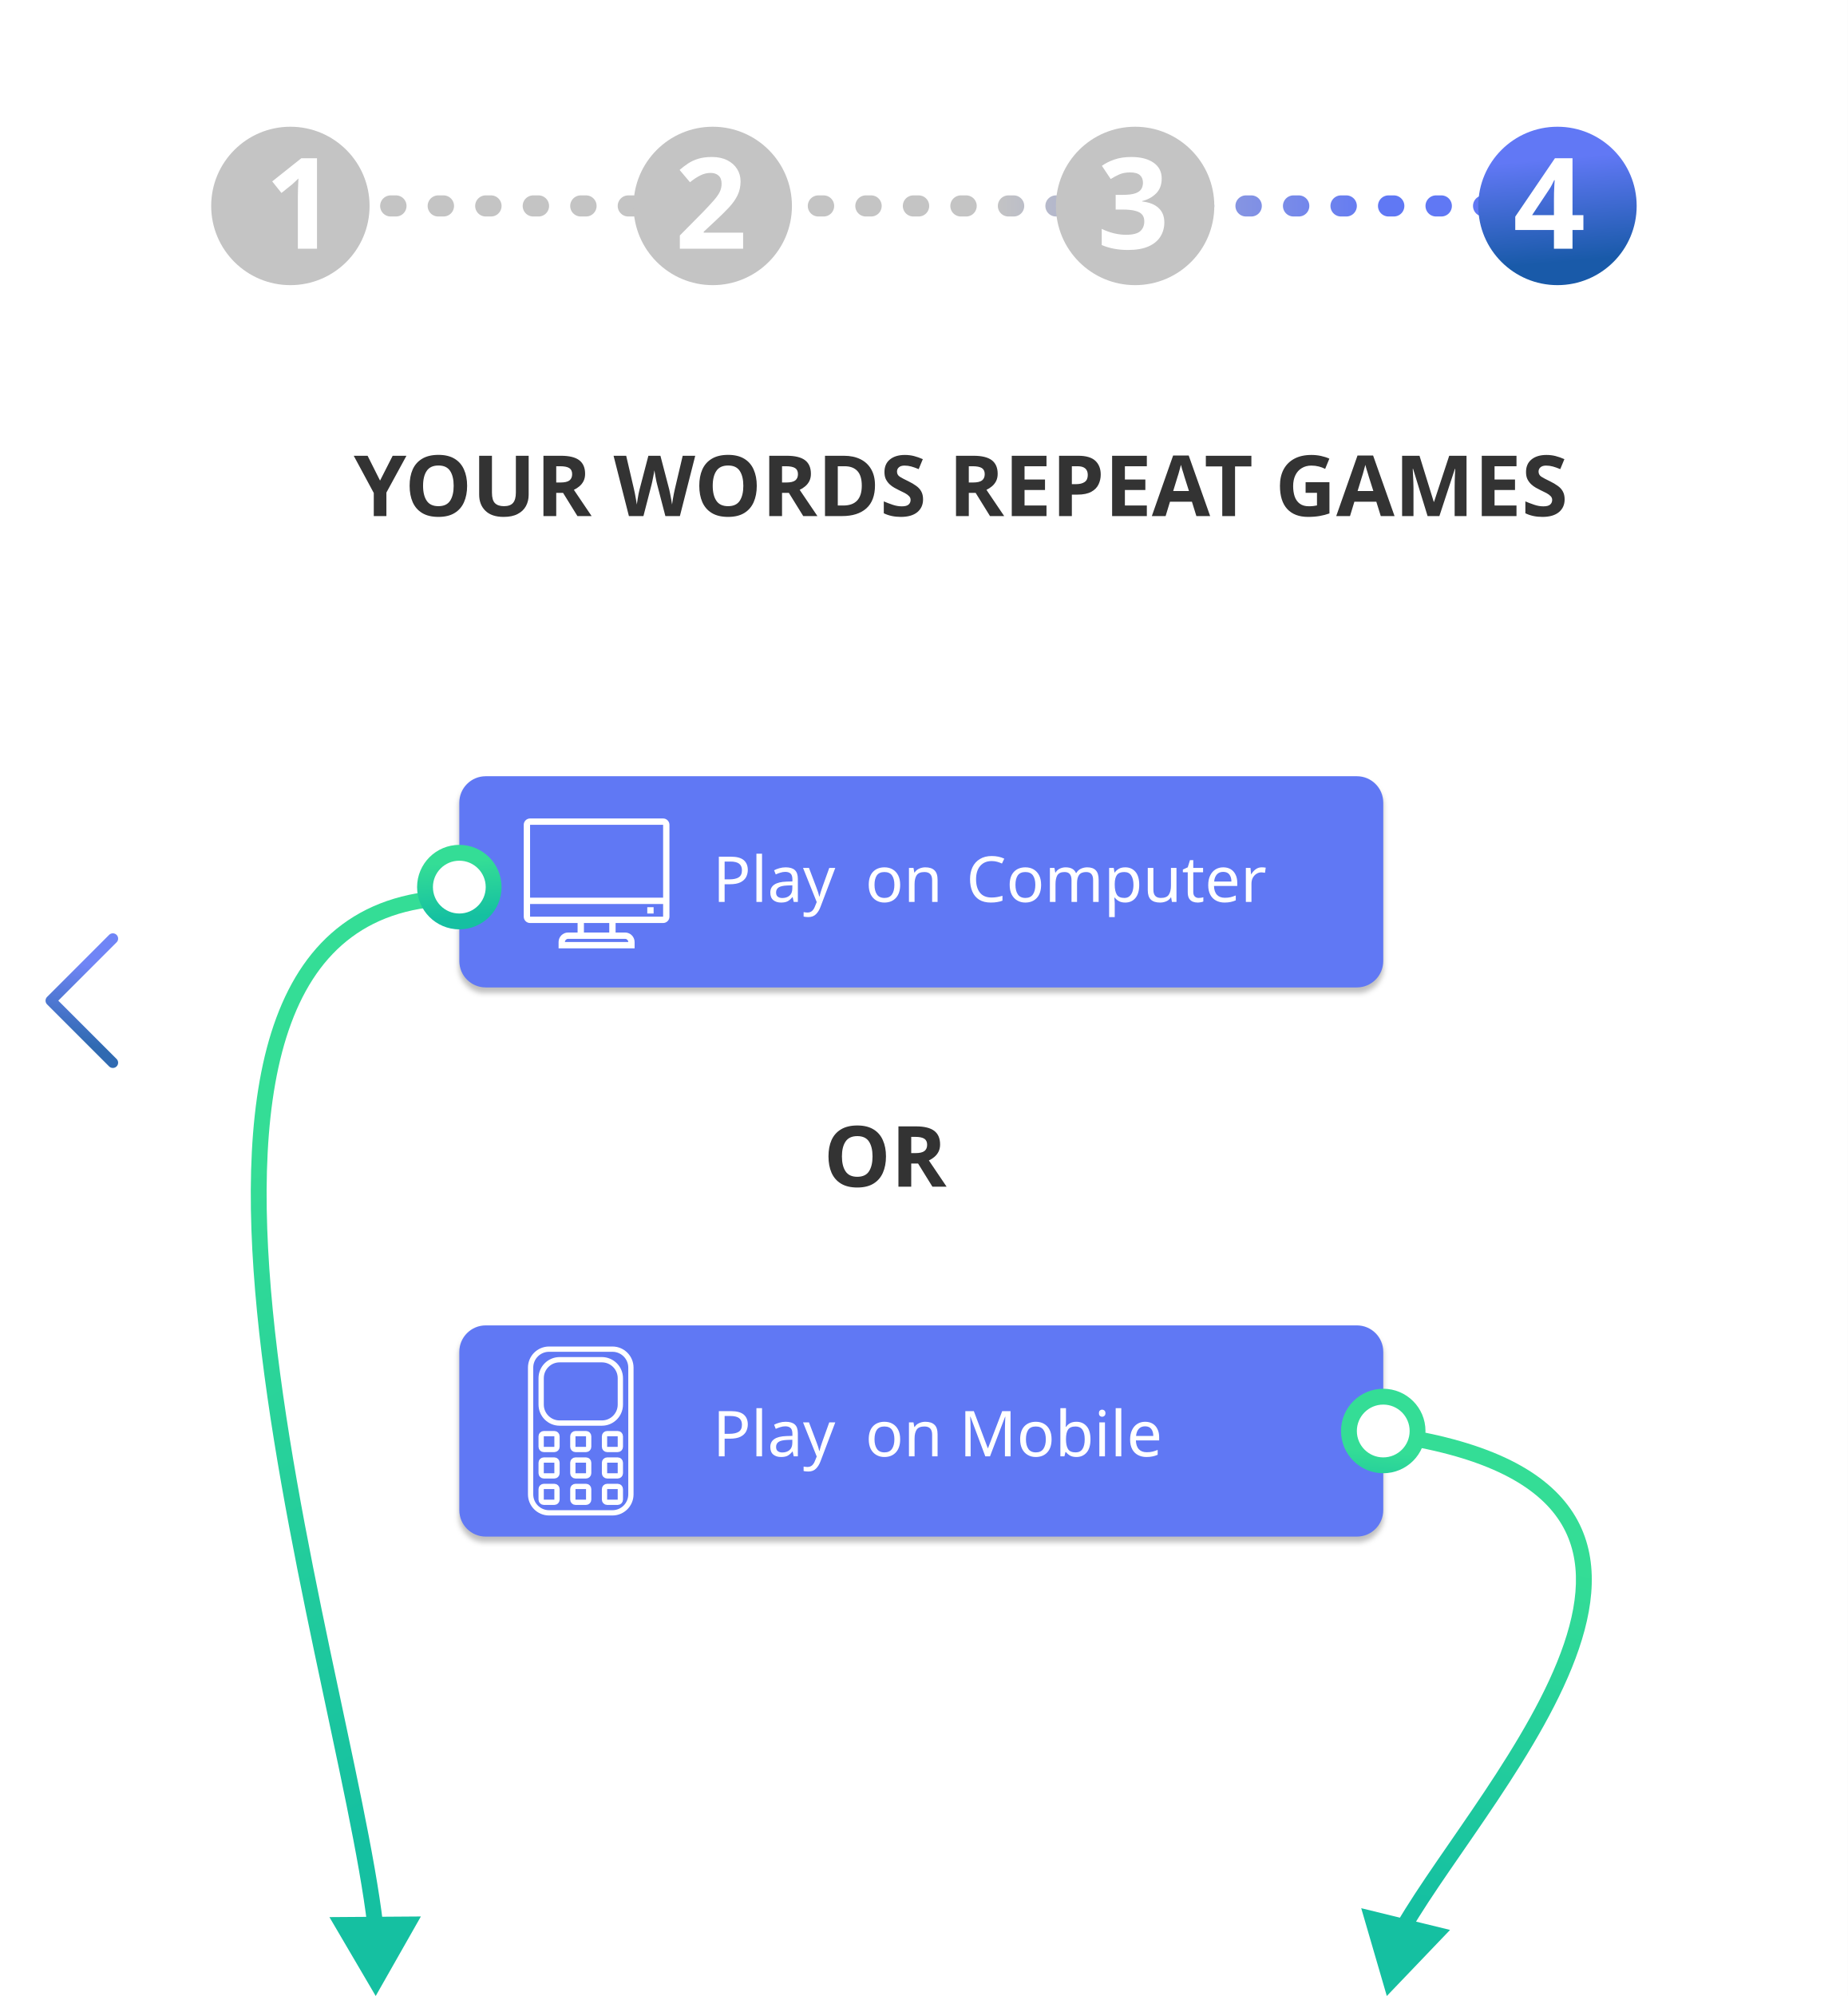
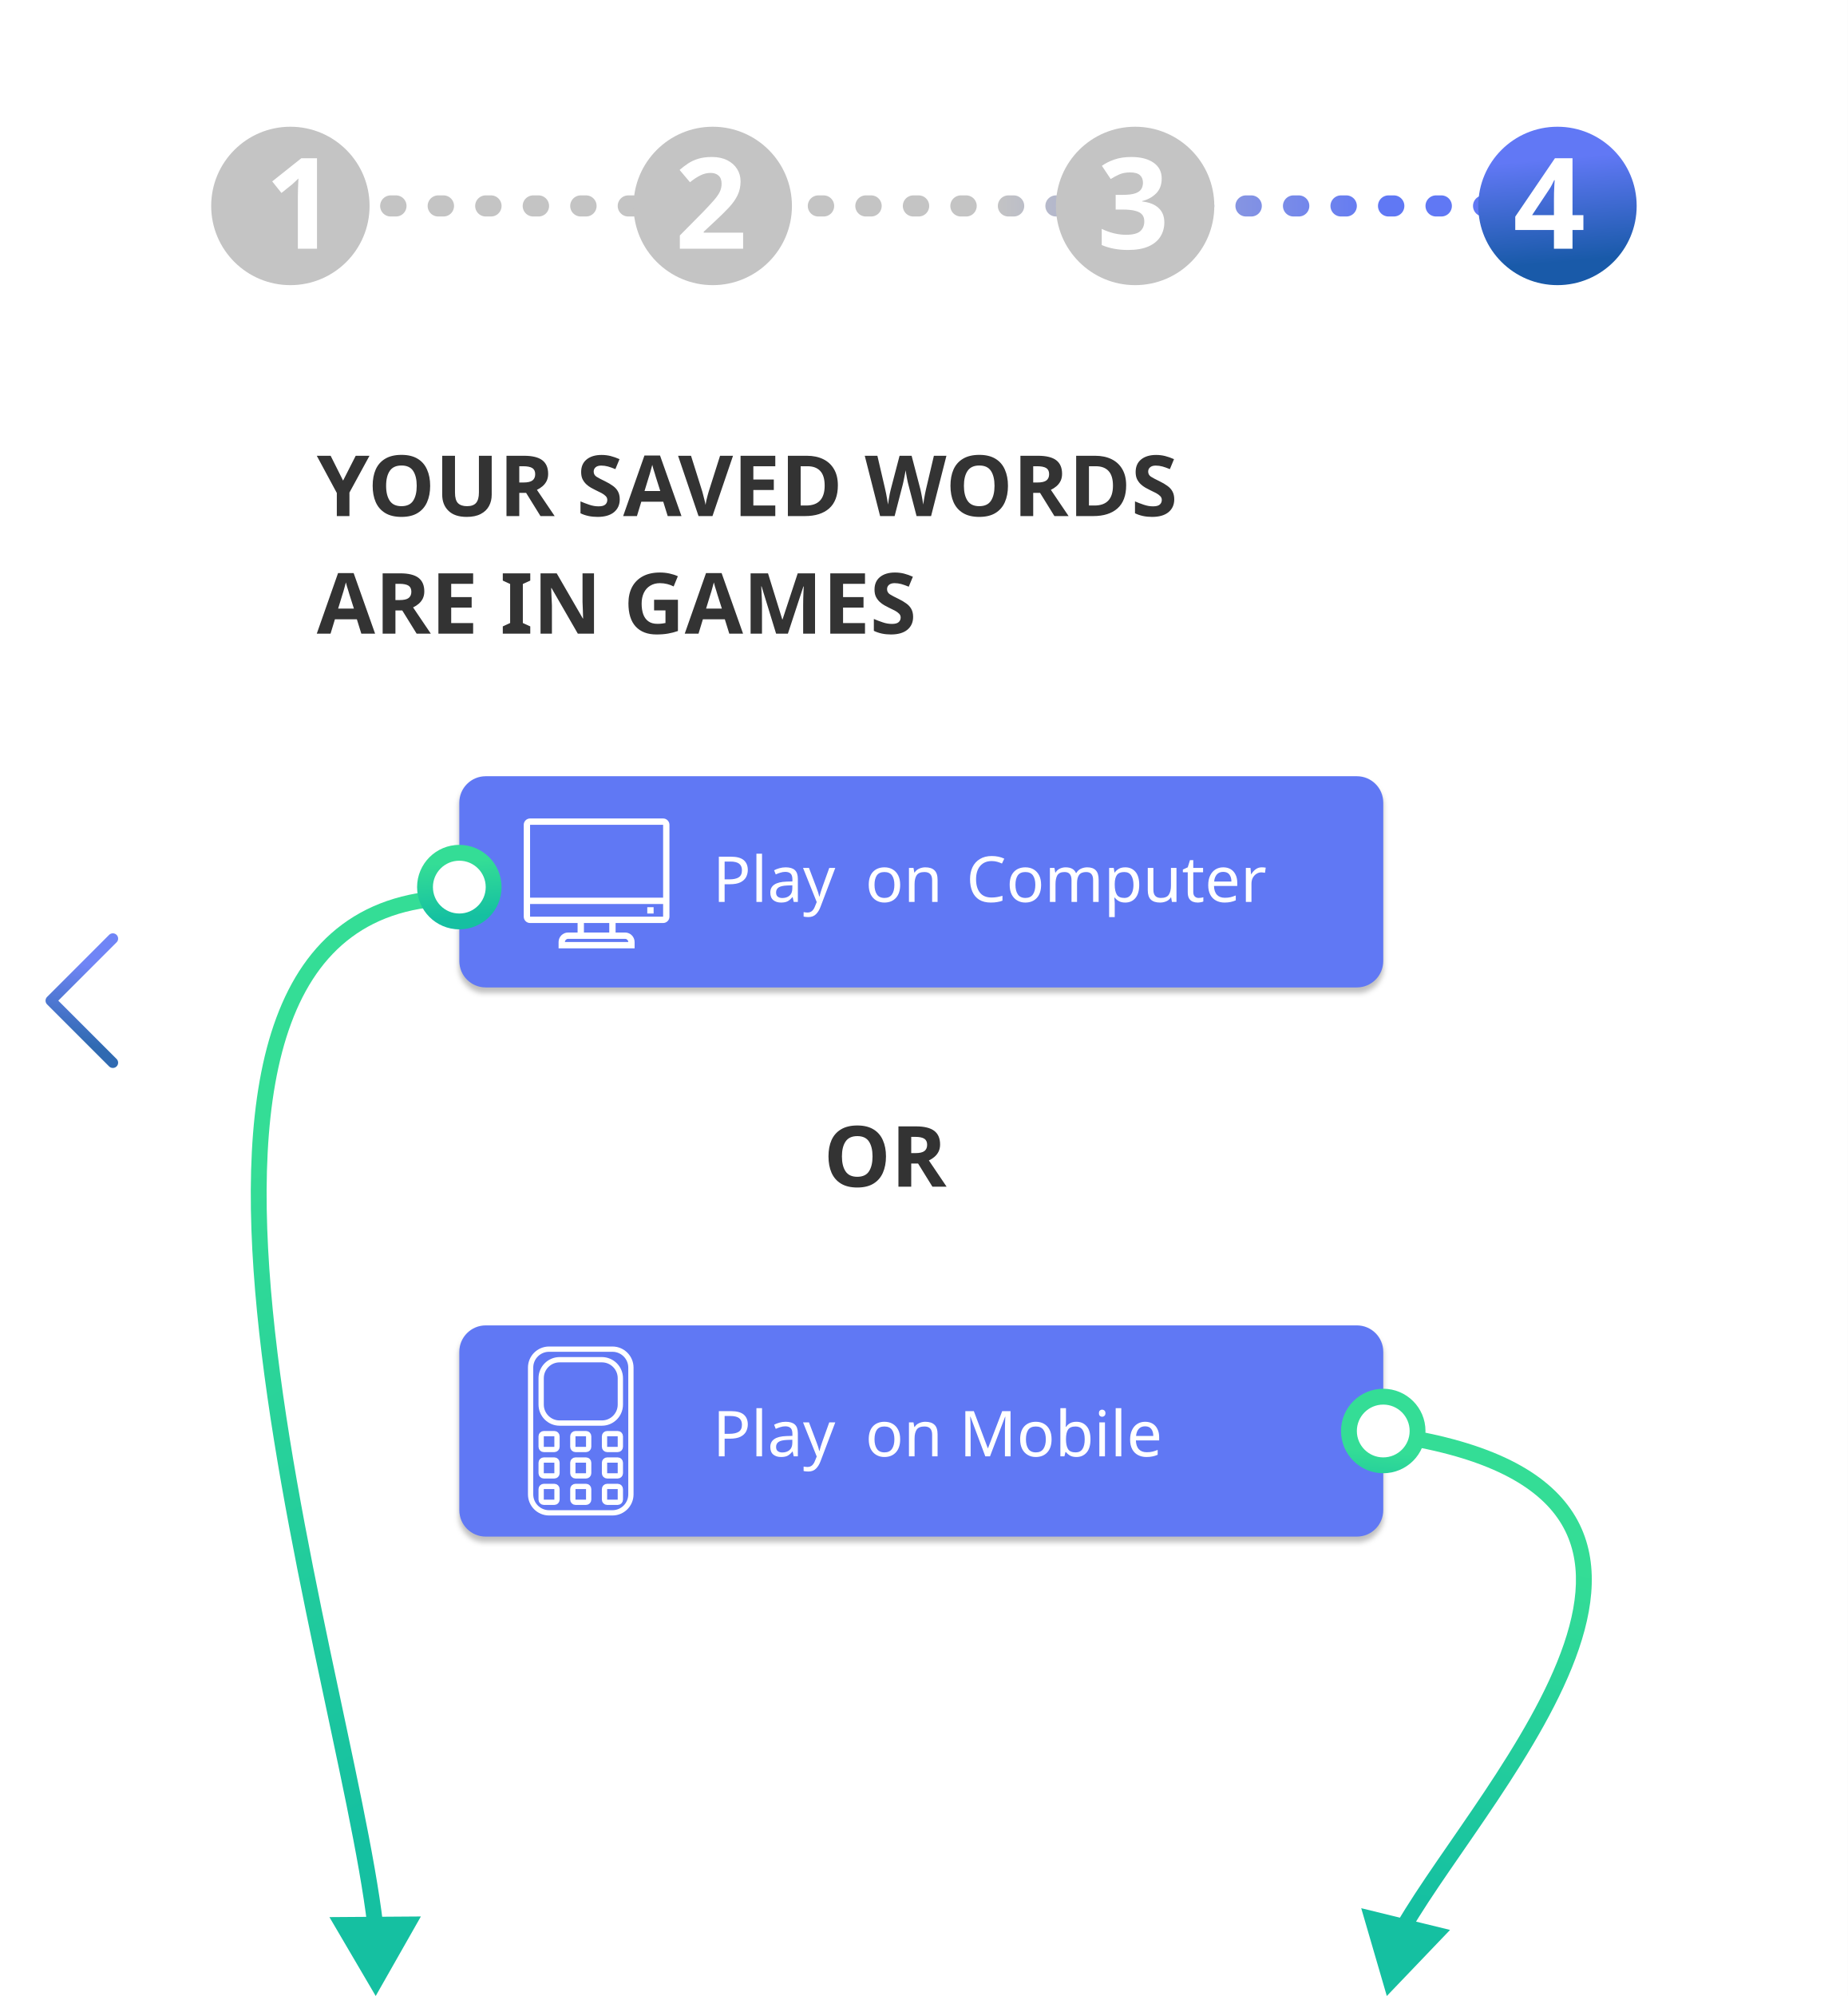
<svg xmlns="http://www.w3.org/2000/svg" width="350" height="378" viewBox="0 0 350 378" fill="none">
  <g clip-path="url(#clip0)">
    <rect width="350" height="378" fill="white" />
    <text fill="#333333" xml:space="preserve" style="white-space: pre" font-family="Montserrat" font-size="16" font-weight="bold" letter-spacing="0em">
-       <tspan x="67" y="97.736">YOUR WORDS REPEAT GAMES</tspan>
+       <tspan x="60" y="97.736">YOUR SAVED WORDS</tspan>
+     </text>
+     <text fill="#333333" xml:space="preserve" style="white-space: pre" font-family="Montserrat" font-size="16" font-weight="bold" letter-spacing="0em">
+       <tspan x="60" y="120">ARE IN GAMES</tspan>
    </text>
    <text fill="#333333" xml:space="preserve" style="white-space: pre" font-family="Montserrat" font-size="24" font-weight="800" letter-spacing="0em">
      <tspan visibility="hidden" x="42.098" y="101.104">4</tspan>
    </text>
    <path d="M47 39H295" stroke="url(#paint0_linear)" stroke-width="4" stroke-linecap="round" stroke-dasharray="1 8" />
    <circle id="stepA" cursor="pointer" cx="55" cy="39" r="15" fill="#C4C4C4" />
    <circle id="stepB" cursor="pointer" cx="135" cy="39" r="15" fill="#C4C4C4" />
    <circle id="stepC" cursor="pointer" cx="215" cy="39" r="15" fill="#C4C4C4" />
    <text id="stepAText" cursor="pointer" fill="white" user-select="none" xml:space="preserve" style="white-space: pre" font-family="Montserrat" font-size="24" font-weight="800" letter-spacing="0em">
      <tspan x="50.137" y="47.104">1</tspan>
    </text>
    <text id="stepBText" cursor="pointer" fill="white" user-select="none" xml:space="preserve" style="white-space: pre" font-family="Montserrat" font-size="24" font-weight="800" letter-spacing="0em">
      <tspan x="127.816" y="47.104">2</tspan>
    </text>
    <text id="stepCText" cursor="pointer" fill="white" user-select="none" xml:space="preserve" style="white-space: pre" font-family="Montserrat" font-size="24" font-weight="800" letter-spacing="0em">
      <tspan x="207.77" y="47.104">3</tspan>
    </text>
    <circle id="stepD" cursor="pointer" cx="295" cy="39" r="15" fill="url(#paint1_linear)" />
    <text id="stepDText" cursor="pointer" fill="white" user-select="none" xml:space="preserve" style="white-space: pre" font-family="Montserrat" font-size="24" font-weight="800" letter-spacing="0em">
      <tspan x="286.598" y="47.104">4</tspan>
    </text>
    <g filter="url(#filter0_d)">
      <rect x="87" y="251" width="175" height="40" rx="5" fill="#6078F4" />
    </g>
    <g filter="url(#filter1_d)">
      <rect x="87" y="147" width="175" height="40" rx="5" fill="#6078F4" />
    </g>
    <path d="M100.4 155C99.739 155 99.2 155.539 99.2 156.2V173.6C99.2 174.261 99.739 174.8 100.4 174.8H109.4V176.6H107.6C106.609 176.6 105.8 177.409 105.8 178.4V179.6H120.2V178.4C120.2 177.409 119.391 176.6 118.4 176.6H116.6V174.8H125.6C126.261 174.8 126.8 174.261 126.8 173.6V156.2C126.8 155.539 126.261 155 125.6 155H100.4ZM100.4 156.2H125.6V173.6H100.4V171.2H125.6V170H100.4V156.2ZM122.6 171.8V173H123.8V171.8H122.6ZM110.6 174.8H115.4V176.6H110.6V174.8ZM107.6 177.8H118.4C118.73 177.8 119 178.07 119 178.4H107C107 178.07 107.27 177.8 107.6 177.8V177.8Z" fill="white" />
    <text fill="#333333" xml:space="preserve" style="white-space: pre" font-family="Montserrat" font-size="16" font-weight="bold" letter-spacing="0em">
      <tspan x="156" y="224.736">OR</tspan>
    </text>
    <path d="M71.161 378L79.717 362.94L62.397 363.06L71.161 378ZM72.557 364.33C71.045 351.598 66.832 333.015 62.515 312.468C58.185 291.865 53.729 269.203 51.671 248.14C49.609 227.032 49.98 207.748 55.145 193.8C57.716 186.855 61.449 181.306 66.595 177.488C71.732 173.677 78.397 171.5 87 171.5V168.5C77.868 168.5 70.546 170.821 64.808 175.078C59.079 179.329 55.048 185.419 52.331 192.758C46.919 207.377 46.614 227.235 48.685 248.432C50.761 269.673 55.248 292.477 59.579 313.085C63.921 333.75 68.087 352.126 69.578 364.684L72.557 364.33Z" fill="url(#paint2_linear)" />
    <circle cx="87" cy="168" r="6.5" fill="white" stroke="url(#paint3_linear)" stroke-width="3" />
    <path d="M262.676 378L257.828 361.372L274.652 365.487L262.676 378ZM264.587 364.132C268.588 357.25 275.028 348.507 281.113 339.373C287.258 330.15 293.113 320.434 296.217 311.314C299.325 302.187 299.571 293.986 295.006 287.475C290.402 280.907 280.599 275.605 262.47 273.087L262.883 270.116C281.284 272.672 292.134 278.151 297.463 285.753C302.833 293.413 302.294 302.774 299.057 312.281C295.818 321.798 289.769 331.791 283.61 341.036C277.391 350.37 271.126 358.853 267.181 365.639L264.587 364.132Z" fill="url(#paint4_linear)" />
    <circle r="6.5" transform="matrix(-1 0 0 1 262 271)" fill="white" stroke="url(#paint5_linear)" stroke-width="3" />
    <text fill="white" xml:space="preserve" style="white-space: pre" font-family="Montserrat" font-size="12" font-weight="500" letter-spacing="0em">
      <tspan x="179.777" y="170.802"> </tspan>
    </text>
    <text fill="white" xml:space="preserve" style="white-space: pre" font-family="Montserrat" font-size="12" font-weight="500" letter-spacing="0em">
      <tspan x="160.77" y="170.802"> on</tspan>
    </text>
    <text fill="white" xml:space="preserve" style="white-space: pre" font-family="Montserrat" font-size="12" font-weight="500" letter-spacing="0em">
      <tspan x="183" y="170.802">Computer</tspan>
    </text>
    <text fill="white" xml:space="preserve" style="white-space: pre" font-family="Montserrat" font-size="12" font-weight="500" letter-spacing="0em">
      <tspan x="135" y="170.802">Play</tspan>
    </text>
    <text fill="white" xml:space="preserve" style="white-space: pre" font-family="Montserrat" font-size="12" font-weight="500" letter-spacing="0em">
      <tspan x="160.77" y="275.802"> on Mobile</tspan>
    </text>
    <text fill="white" xml:space="preserve" style="white-space: pre" font-family="Montserrat" font-size="12" font-weight="500" letter-spacing="0em">
      <tspan x="135" y="275.802">Play</tspan>
    </text>
    <rect x="100.5" y="255.5" width="19" height="31" rx="3.5" stroke="white" />
    <rect x="102.5" y="257.5" width="15" height="12" rx="3.5" stroke="white" />
    <rect x="102.5" y="271.5" width="3" height="3" rx="0.5" stroke="white" />
    <rect x="102.5" y="276.5" width="3" height="3" rx="0.5" stroke="white" />
    <rect x="102.5" y="281.5" width="3" height="3" rx="0.5" stroke="white" />
    <rect x="114.5" y="271.5" width="3" height="3" rx="0.5" stroke="white" />
    <rect x="114.5" y="276.5" width="3" height="3" rx="0.5" stroke="white" />
    <rect x="114.5" y="281.5" width="3" height="3" rx="0.5" stroke="white" />
    <rect x="108.5" y="271.5" width="3" height="3" rx="0.5" stroke="white" />
    <rect x="108.5" y="276.5" width="3" height="3" rx="0.5" stroke="white" />
    <rect x="108.5" y="281.5" width="3" height="3" rx="0.5" stroke="white" />
    <path id="right-arrow" cursor="pointer" visibility="hidden" d="M328.625 201.25L340.375 189.5L328.625 177.75" stroke="url(#paint6_linear)" stroke-width="2" stroke-linecap="round" stroke-linejoin="round" />
    <path id="left-arrow" cursor="pointer" d="M21.375 201.25L9.625 189.5L21.375 177.75" stroke="url(#paint7_linear)" stroke-width="2" stroke-linecap="round" stroke-linejoin="round" />
    <circle id="right-arrow-circle" visibility="hidden" cursor="pointer" fill="white" opacity="0.1" cx="330" cy="190" r="20" />
    <circle id="left-arrow-circle" cursor="pointer" fill="white" opacity="0.1" cx="20" cy="190" r="20" />
  </g>
  <defs>
    <filter id="filter0_d" x="86" y="251" width="177" height="42" filterUnits="userSpaceOnUse" color-interpolation-filters="sRGB">
      <feFlood flood-opacity="0" result="BackgroundImageFix" />
      <feColorMatrix in="SourceAlpha" type="matrix" values="0 0 0 0 0 0 0 0 0 0 0 0 0 0 0 0 0 0 127 0" />
      <feOffset dy="1" />
      <feGaussianBlur stdDeviation="0.5" />
      <feColorMatrix type="matrix" values="0 0 0 0 0 0 0 0 0 0 0 0 0 0 0 0 0 0 0.25 0" />
      <feBlend mode="normal" in2="BackgroundImageFix" result="effect1_dropShadow" />
      <feBlend mode="normal" in="SourceGraphic" in2="effect1_dropShadow" result="shape" />
    </filter>
    <filter id="filter1_d" x="86" y="147" width="177" height="42" filterUnits="userSpaceOnUse" color-interpolation-filters="sRGB">
      <feFlood flood-opacity="0" result="BackgroundImageFix" />
      <feColorMatrix in="SourceAlpha" type="matrix" values="0 0 0 0 0 0 0 0 0 0 0 0 0 0 0 0 0 0 127 0" />
      <feOffset dy="1" />
      <feGaussianBlur stdDeviation="0.5" />
      <feColorMatrix type="matrix" values="0 0 0 0 0 0 0 0 0 0 0 0 0 0 0 0 0 0 0.25 0" />
      <feBlend mode="normal" in2="BackgroundImageFix" result="effect1_dropShadow" />
      <feBlend mode="normal" in="SourceGraphic" in2="effect1_dropShadow" result="shape" />
    </filter>
    <linearGradient id="paint0_linear" x1="111.818" y1="39" x2="295" y2="39" gradientUnits="userSpaceOnUse">
      <stop offset="0.417" stop-color="#C4C4C4" />
      <stop offset="0.818" stop-color="#6078F4" />
      <stop offset="1" stop-color="#6078F4" />
    </linearGradient>
    <linearGradient id="paint1_linear" x1="288.684" y1="30.546" x2="290.373" y2="50.104" gradientUnits="userSpaceOnUse">
      <stop stop-color="#6178F5" />
      <stop offset="1" stop-color="#195AA9" />
    </linearGradient>
    <linearGradient id="paint2_linear" x1="60" y1="215.382" x2="112.787" y2="327.046" gradientUnits="userSpaceOnUse">
      <stop stop-color="#34DD96" />
      <stop offset="1" stop-color="#15C0A1" />
    </linearGradient>
    <linearGradient id="paint3_linear" x1="83.631" y1="163.491" x2="84.532" y2="173.922" gradientUnits="userSpaceOnUse">
      <stop stop-color="#34DD96" />
      <stop offset="1" stop-color="#15C0A1" />
    </linearGradient>
    <linearGradient id="paint4_linear" x1="288.957" y1="294.816" x2="273.047" y2="360.868" gradientUnits="userSpaceOnUse">
      <stop stop-color="#34DD96" />
      <stop offset="1" stop-color="#15C0A1" />
    </linearGradient>
    <linearGradient id="paint5_linear" x1="4.632" y1="3.491" x2="5.532" y2="13.922" gradientUnits="userSpaceOnUse">
      <stop stop-color="#34DD96" />
      <stop offset="1" stop-color="#15C0A1" />
    </linearGradient>
    <linearGradient id="paint6_linear" x1="332.026" y1="182.877" x2="334.615" y2="197.865" gradientUnits="userSpaceOnUse">
      <stop stop-color="#6178F5" />
      <stop offset="1" stop-color="#195AA9" />
    </linearGradient>
    <linearGradient id="paint7_linear" x1="17.974" y1="182.877" x2="15.385" y2="197.865" gradientUnits="userSpaceOnUse">
      <stop stop-color="#6178F5" />
      <stop offset="1" stop-color="#195AA9" />
    </linearGradient>
    <clipPath id="clip0">
      <rect width="350" height="378" fill="white" />
    </clipPath>
  </defs>
</svg>
